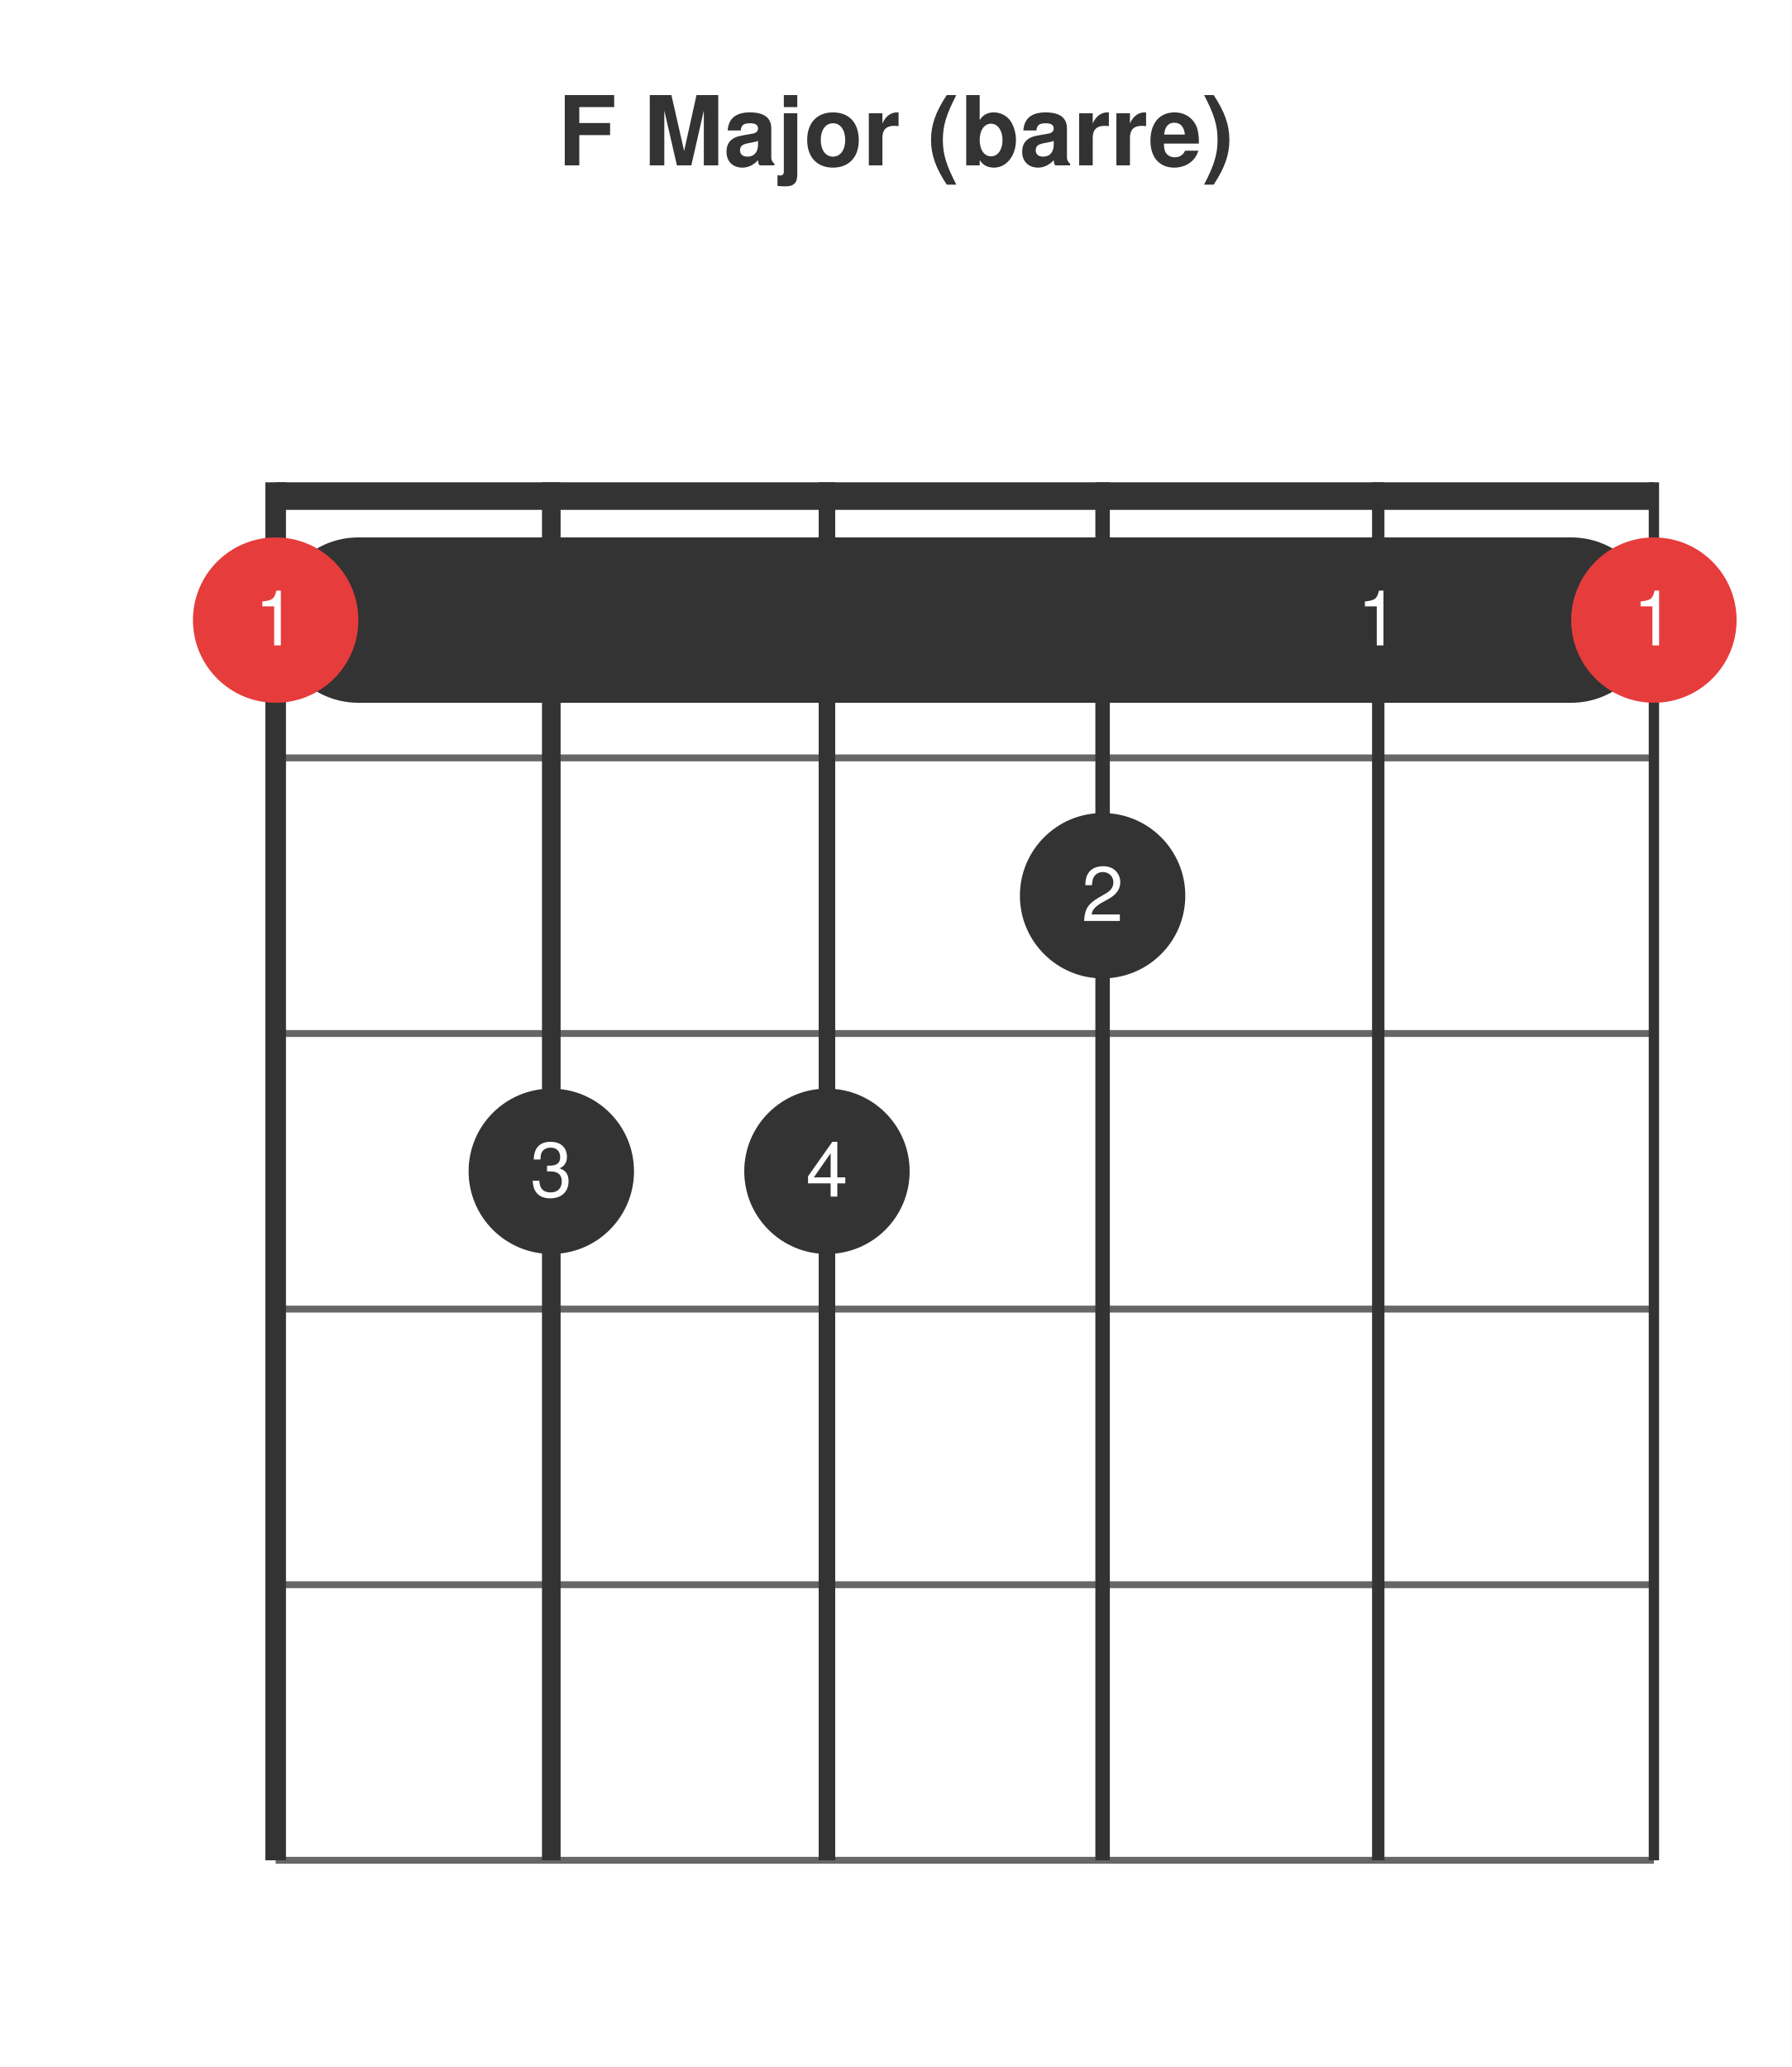
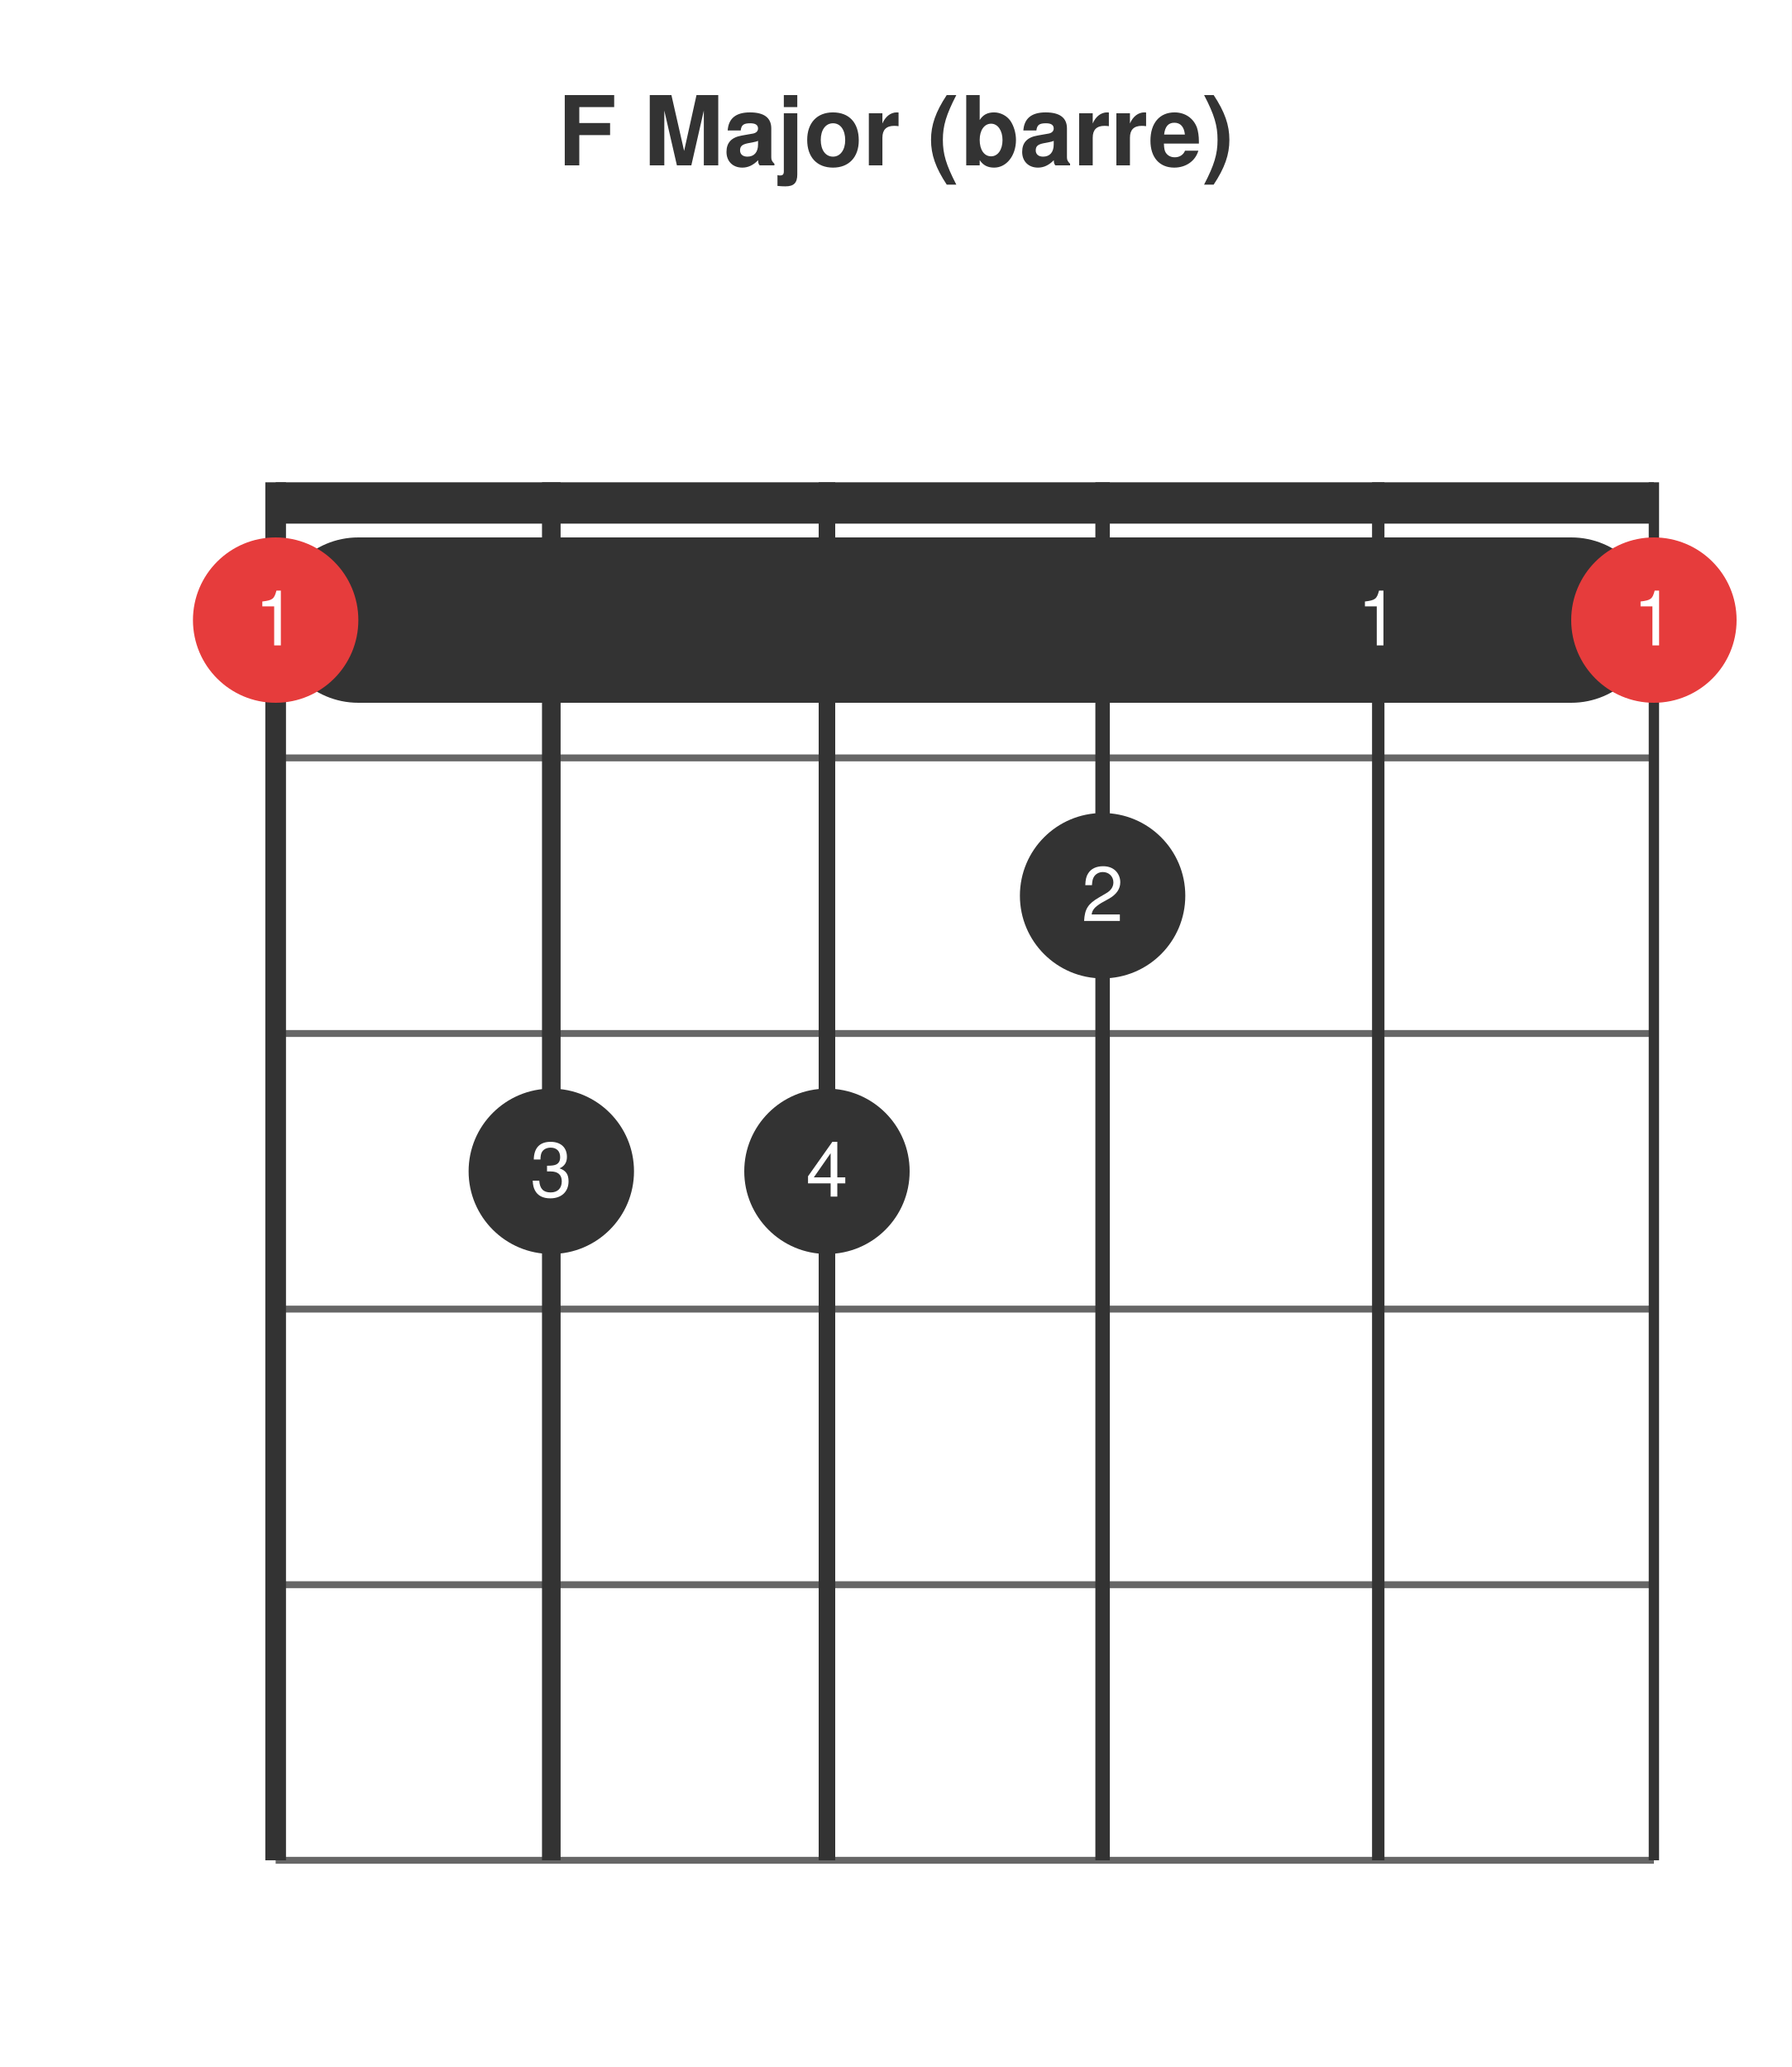
<svg xmlns="http://www.w3.org/2000/svg" width="260" height="300">
  <rect x="0" y="0" width="260" height="300" fill="#ffffff" />
-   <rect x="40" y="70" width="200" height="4" fill="#333333" />
+   <rect x="40" y="70" width="200" height="6" fill="#333333" />
  <line x1="40" y1="110" x2="240" y2="110" stroke="#666666" stroke-width="1" />
  <line x1="40" y1="150" x2="240" y2="150" stroke="#666666" stroke-width="1" />
  <line x1="40" y1="190" x2="240" y2="190" stroke="#666666" stroke-width="1" />
  <line x1="40" y1="230" x2="240" y2="230" stroke="#666666" stroke-width="1" />
  <line x1="40" y1="270" x2="240" y2="270" stroke="#666666" stroke-width="1" />
  <line x1="40" y1="70" x2="40" y2="270" stroke="#333333" stroke-width="3" />
  <line x1="80" y1="70" x2="80" y2="270" stroke="#333333" stroke-width="2.7" />
  <line x1="120" y1="70" x2="120" y2="270" stroke="#333333" stroke-width="2.4" />
  <line x1="160" y1="70" x2="160" y2="270" stroke="#333333" stroke-width="2.1" />
  <line x1="200" y1="70" x2="200" y2="270" stroke="#333333" stroke-width="1.8" />
  <line x1="240" y1="70" x2="240" y2="270" stroke="#333333" stroke-width="1.5" />
  <text x="130" y="24" text-anchor="middle" dominant-baseline="auto" fill="#333333" font-family="Helvetica, Arial, sans-serif" font-size="14" font-weight="bold">F Major (barre)</text>
  <rect x="40" y="78" width="200" height="24" rx="12" ry="12" fill="#333333" />
  <circle cx="40" cy="90" r="12" fill="#e63c3c" />
  <text x="40" y="90" text-anchor="middle" dominant-baseline="middle" fill="#ffffff" font-family="Helvetica, Arial, sans-serif" font-size="11">1</text>
  <circle cx="80" cy="170" r="12" fill="#333333" />
  <text x="80" y="170" text-anchor="middle" dominant-baseline="middle" fill="#ffffff" font-family="Helvetica, Arial, sans-serif" font-size="11">3</text>
  <circle cx="120" cy="170" r="12" fill="#333333" />
  <text x="120" y="170" text-anchor="middle" dominant-baseline="middle" fill="#ffffff" font-family="Helvetica, Arial, sans-serif" font-size="11">4</text>
  <circle cx="160" cy="130" r="12" fill="#333333" />
  <text x="160" y="130" text-anchor="middle" dominant-baseline="middle" fill="#ffffff" font-family="Helvetica, Arial, sans-serif" font-size="11">2</text>
  <circle cx="200" cy="90" r="12" fill="#333333" />
  <text x="200" y="90" text-anchor="middle" dominant-baseline="middle" fill="#ffffff" font-family="Helvetica, Arial, sans-serif" font-size="11">1</text>
  <circle cx="240" cy="90" r="12" fill="#e63c3c" />
  <text x="240" y="90" text-anchor="middle" dominant-baseline="middle" fill="#ffffff" font-family="Helvetica, Arial, sans-serif" font-size="11">1</text>
</svg>
